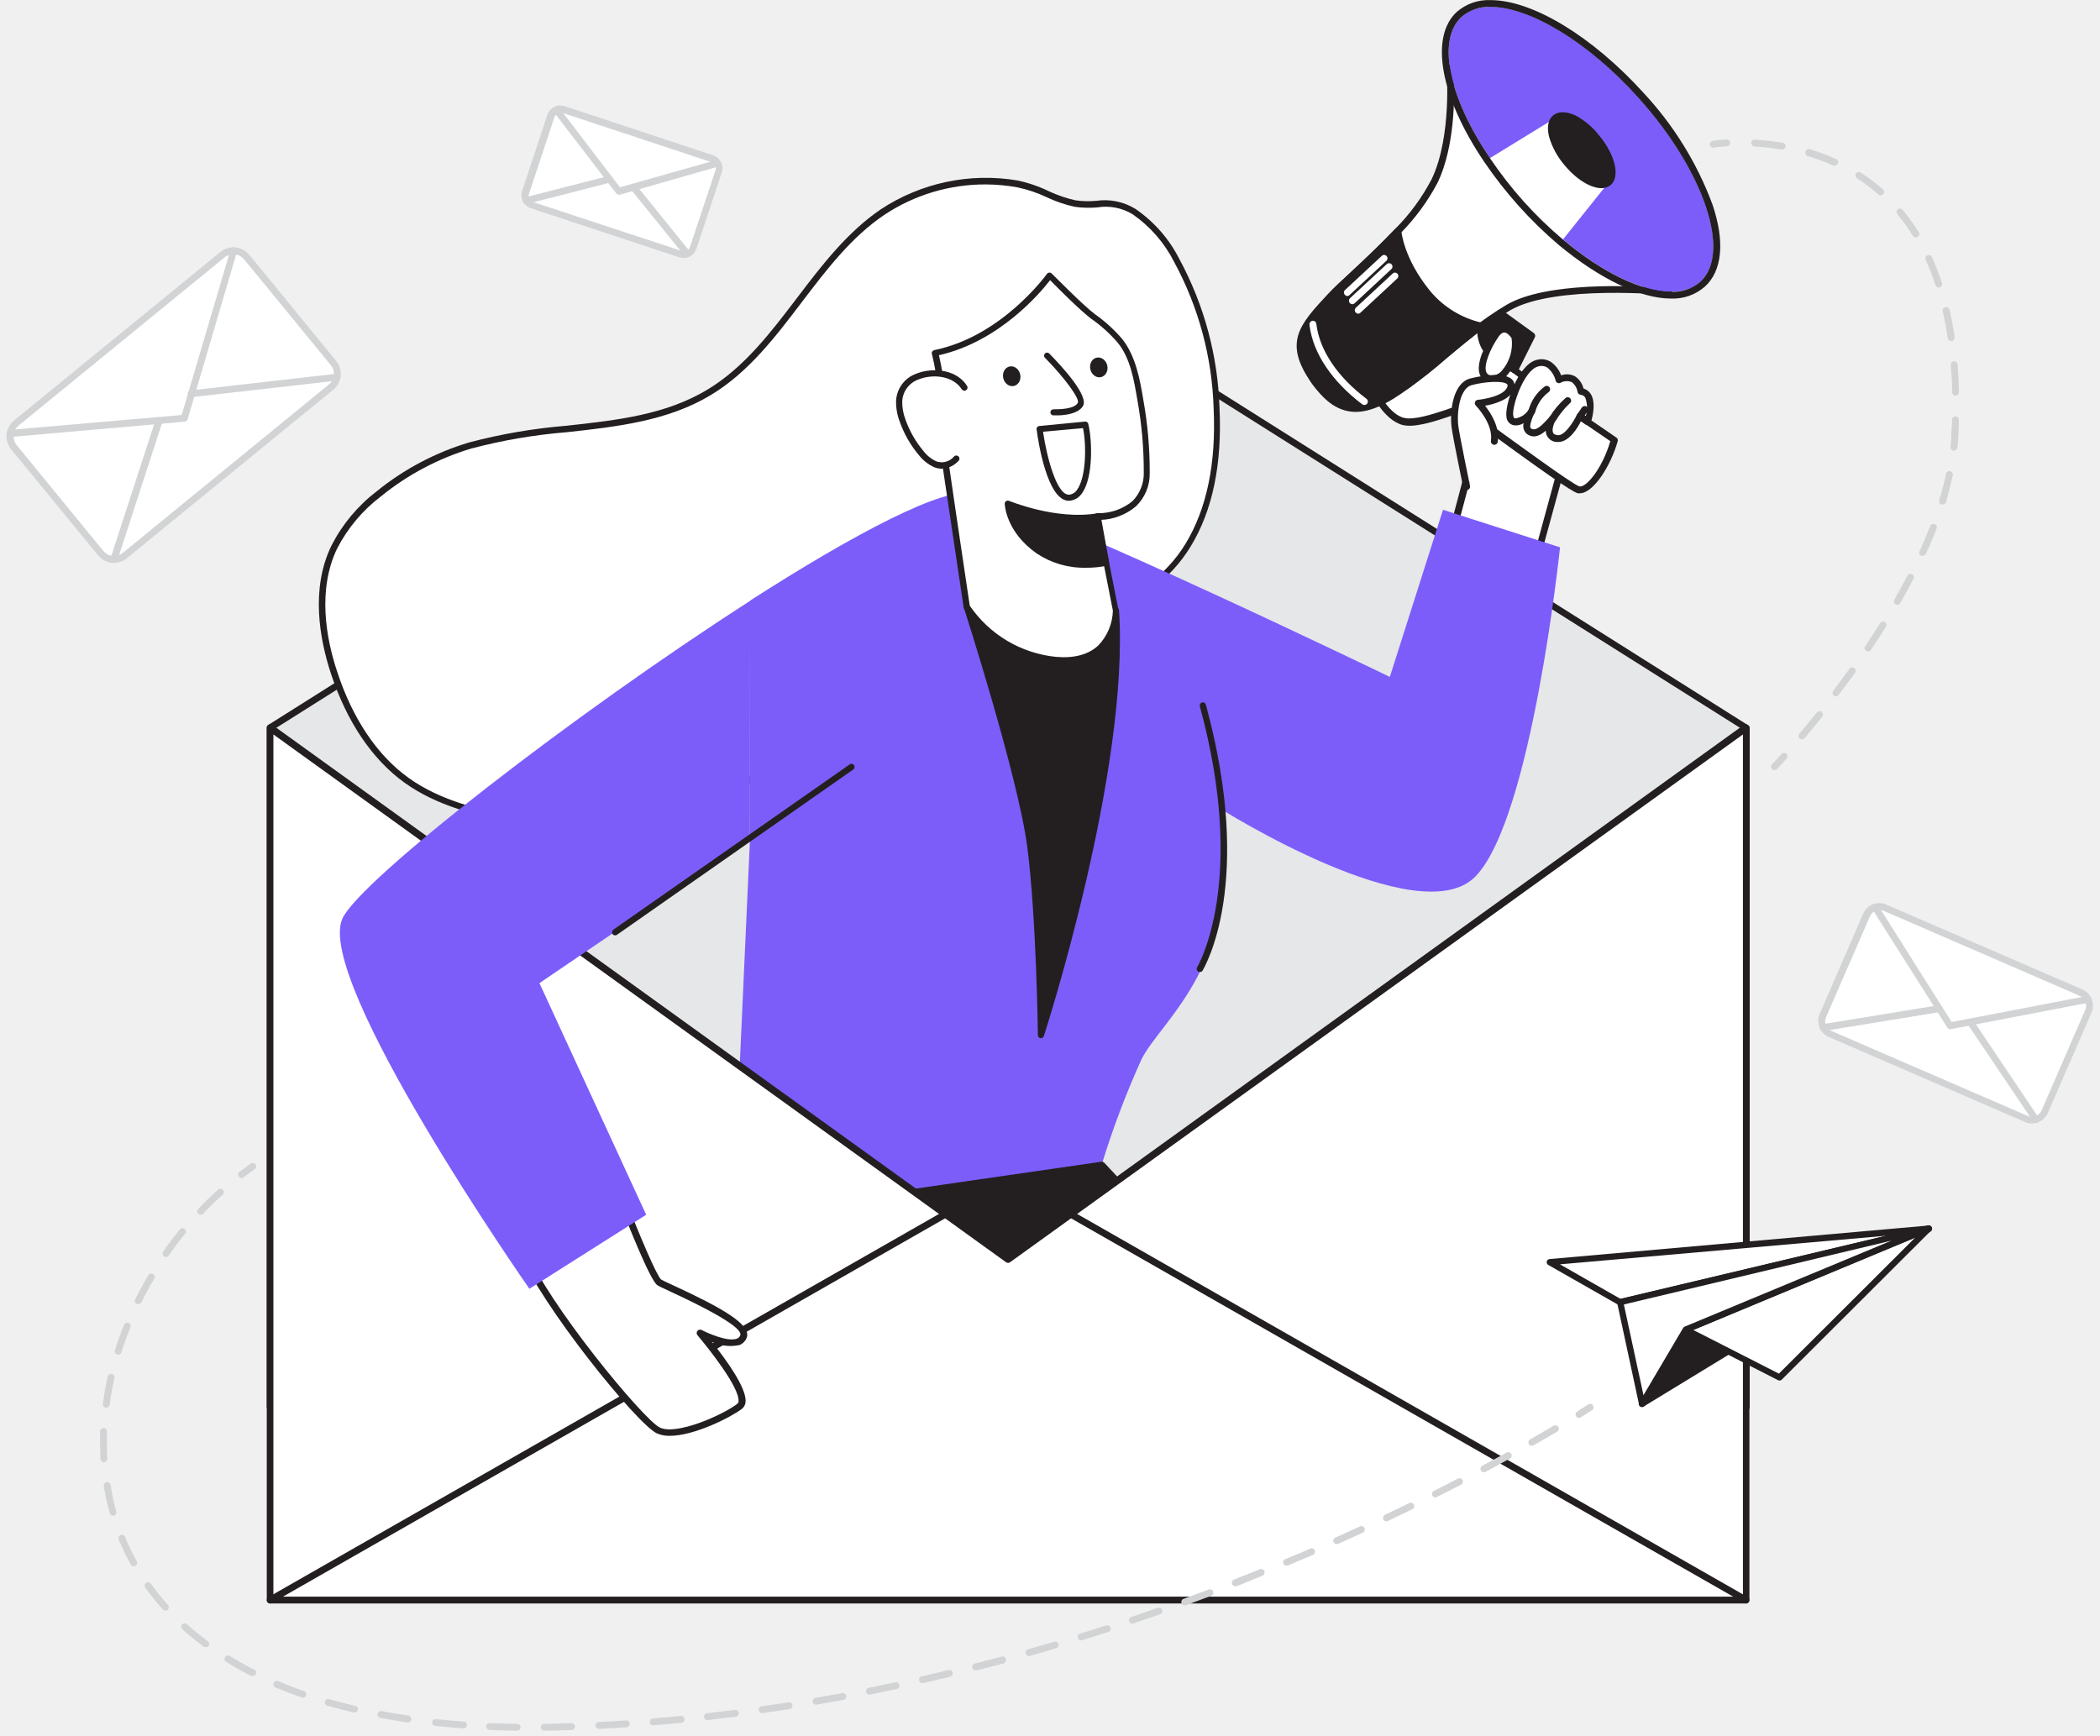
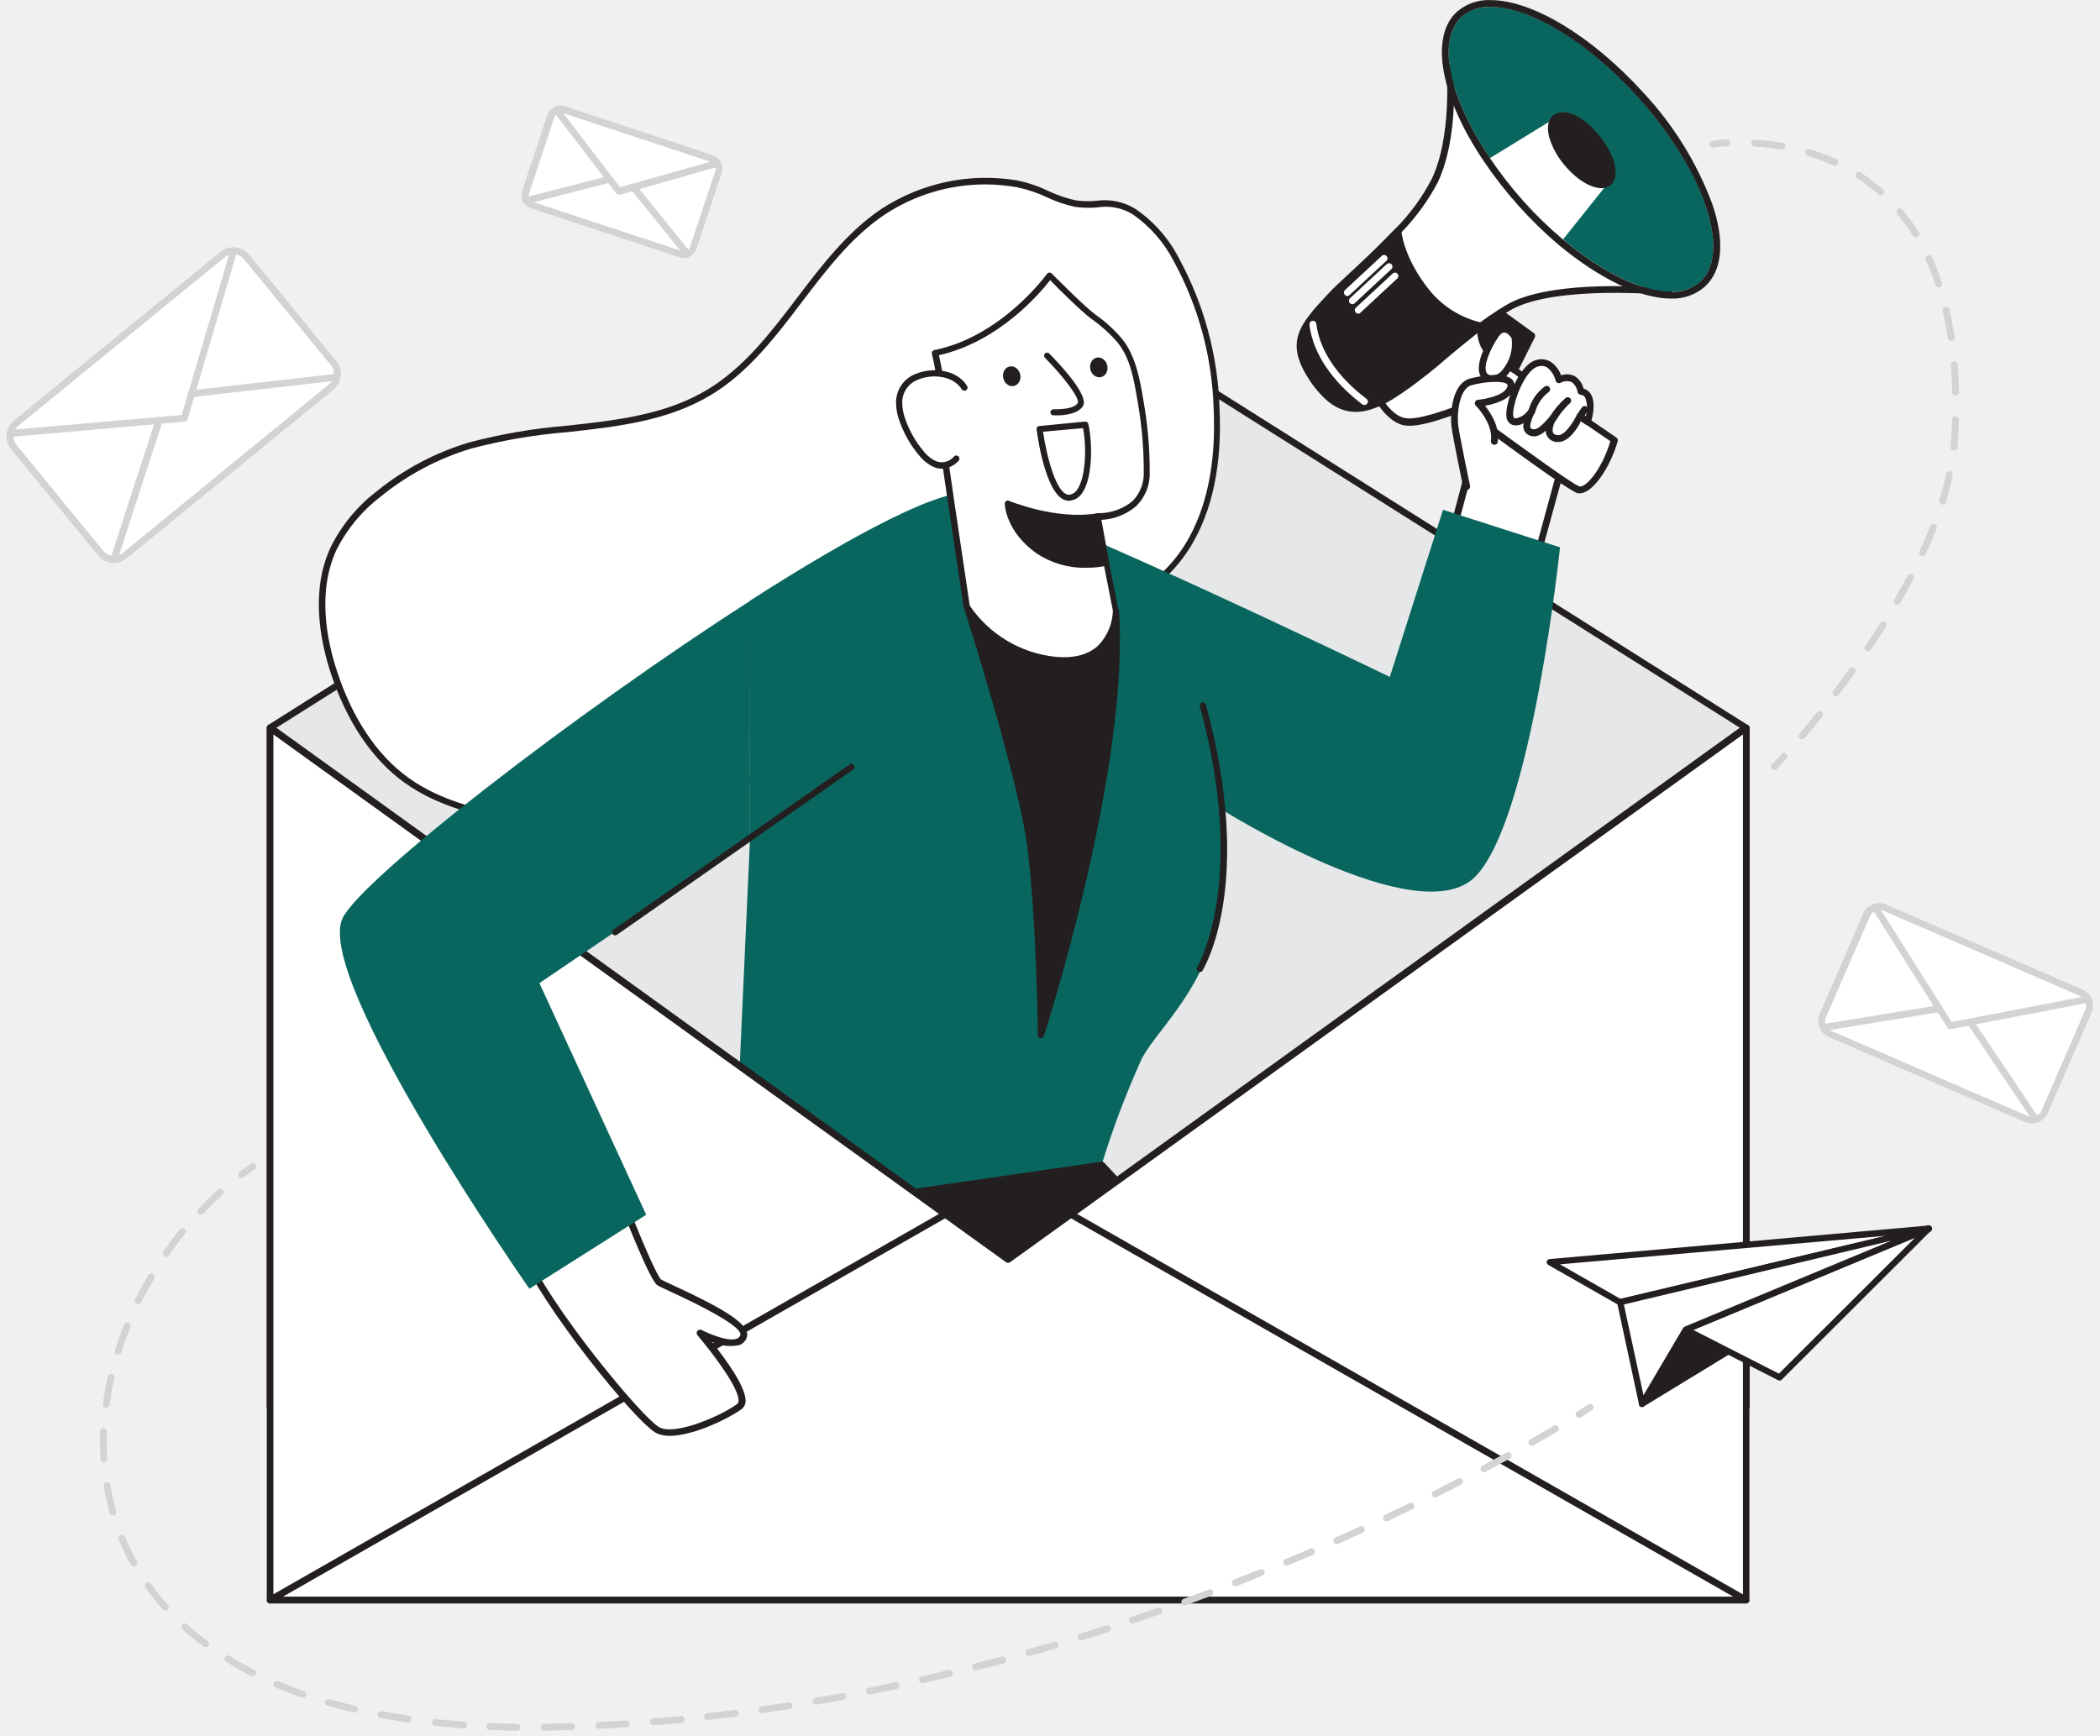
<svg xmlns="http://www.w3.org/2000/svg" width="242" height="200">
  <g fill-rule="nonzero" fill="none">
    <path fill="#E6E7E8" d="M31.136 83.879l85.035-53.67 85.036 53.67v78.304H31.136z" />
    <path d="M201.207 162.577H31.136a.394.394 0 01-.394-.394V83.88a.378.378 0 01.181-.33L115.96 29.91a.402.402 0 01.417 0l85.067 53.677c.117.07.189.195.189.33v78.305a.394.394 0 01-.425.354zm-169.7-.787h169.345V84.1l-84.68-53.402-84.666 53.401v77.691z" fill="#231F20" />
    <path d="M136.887 62.8c2.827-4.666 3.544-10.339 3.284-15.784a38.428 38.428 0 00-4.592-17.034 15.387 15.387 0 00-4.915-5.634c-2.552-1.574-4.293-.511-6.79-.936-2.11-.362-4.316-1.865-6.655-2.25a21.632 21.632 0 00-15.517 3.241C93.7 29.81 90.005 40.14 81.735 45.16c-8.105 4.894-18.478 3.423-27.568 6.13a30.73 30.73 0 00-10.523 5.555 18.346 18.346 0 00-5.151 6.145c-2.135 4.453-1.576 9.756 0 14.454 1.575 4.83 4.237 9.442 8.365 12.44 3.457 2.494 7.703 3.642 11.901 4.398 5.71 1.03 11.626 1.416 17.329.18a25.263 25.263 0 0011.397-5.539c1.402-1.25 2.174-2.958 3.481-4.201 1.804-1.708 4.616-2.754 6.727-4.06 3.3-2.054 6.608-4.241 10.373-5.217 9.562-2.486 23.055-3.163 28.82-12.644z" fill="#FFF" />
    <path d="M68.47 95.626a55.295 55.295 0 01-9.798-.96c-3.639-.653-8.294-1.754-12.05-4.453-3.758-2.699-6.68-7.082-8.492-12.59-1.291-3.933-2.363-9.732.056-14.72a18.408 18.408 0 015.245-6.295 31.037 31.037 0 0110.642-5.618 64.453 64.453 0 0111.208-1.92c5.876-.645 11.429-1.259 16.265-4.178 4.222-2.55 7.302-6.61 10.287-10.536 2.827-3.721 5.758-7.569 9.664-10.228a21.987 21.987 0 0115.753-3.329c1.254.265 2.471.683 3.624 1.244.98.458 2.008.809 3.064 1.046.798.112 1.607.13 2.41.055a6.748 6.748 0 014.505.937 15.498 15.498 0 015.041 5.751 38.523 38.523 0 014.64 17.2c.307 6.452-.788 11.802-3.34 15.98-4.726 7.727-14.398 9.702-22.952 11.449-2.159.44-4.19.85-6.089 1.345-3.395.874-6.467 2.793-9.452 4.65l-.788.512c-.787.464-1.575.897-2.402 1.322a18.647 18.647 0 00-4.261 2.698 13.442 13.442 0 00-1.575 1.944 13.175 13.175 0 01-1.907 2.266 25.476 25.476 0 01-11.61 5.68 35.702 35.702 0 01-7.687.748zm45.157-74.37c-4.17-.022-8.25 1.2-11.72 3.509-3.82 2.573-6.703 6.373-9.5 10.048-3.024 3.981-6.15 8.104-10.49 10.716-4.97 3.006-10.863 3.651-16.542 4.28-3.74.3-7.446.932-11.074 1.889a30.383 30.383 0 00-10.397 5.508 17.803 17.803 0 00-5.057 6.019c-2.284 4.768-1.268 10.347 0 14.163 1.765 5.42 4.608 9.654 8.223 12.258 3.616 2.605 8.2 3.698 11.76 4.344 6.632 1.188 12.24 1.25 17.163.18a24.743 24.743 0 0011.28-5.507 12.592 12.592 0 001.803-2.148 13.796 13.796 0 011.678-2.046 19.206 19.206 0 014.426-2.817c.843-.433 1.63-.842 2.363-1.29l.835-.52c3.017-1.88 6.136-3.831 9.641-4.72 1.922-.496 3.938-.913 6.12-1.354 8.42-1.707 17.95-3.65 22.488-11.11l.307.19-.307-.19c2.441-4.028 3.528-9.268 3.23-15.579a37.736 37.736 0 00-4.546-16.877 14.891 14.891 0 00-4.789-5.508 5.984 5.984 0 00-4.088-.787c-.858.073-1.722.05-2.575-.07a15.07 15.07 0 01-3.214-1.094 15.229 15.229 0 00-3.434-1.157 21.405 21.405 0 00-3.584-.33z" fill="#231F20" />
    <path d="M169.023 55.09l-4.143 15.578 9.98 1.778 5.686-20.811s-8.869-6.782-10.24-6.83c-1.37-.047-1.283 10.284-1.283 10.284z" fill="#FFF" />
    <path d="M174.86 72.84h-.071l-9.964-1.755a.386.386 0 01-.307-.488l4.111-15.508c0-1.668 0-9.316 1.166-10.441a.678.678 0 01.52-.212c1.41.047 8.955 5.767 10.46 6.908a.401.401 0 01.142.417l-5.695 20.811a.386.386 0 01-.362.268zm-9.452-2.463l9.184 1.62 5.513-20.213c-4.26-3.241-9.034-6.562-9.79-6.585-.56.417-.906 5.508-.875 9.914a.4.4 0 010 .102l-4.032 15.162z" fill="#231F20" />
    <path d="M158.24 44.9s1.41 3.147 3.442 3.659c2.032.511 6.451-1.669 6.963-1.385.512.283 12.17 9.001 13.303 9.26 1.135.26 3.222-2.486 4.112-5.751 0 0-11.342-7.727-12.083-8.545-.74-.818-1.622-5.712-2.725-7.506L158.24 44.9z" fill="#FFF" />
    <path d="M182.067 56.852a1.301 1.301 0 01-.245 0c-.708-.173-4.426-2.81-10.61-7.318-1.393-1.023-2.606-1.896-2.756-1.99-.15-.095-.945.283-1.575.503-1.647.543-3.9 1.29-5.27.929-2.19-.583-3.639-3.754-3.702-3.887a.377.377 0 01.11-.465l12.989-10.228a.41.41 0 01.315-.079c.11.023.206.088.268.181a21.34 21.34 0 011.575 4.383c.237 1.06.602 2.088 1.087 3.06.52.575 7.467 5.39 12.012 8.49.141.091.205.264.157.425-.811 2.864-2.82 5.996-4.355 5.996zM168.51 46.757a.654.654 0 01.323.07c.165.087.992.693 2.843 2.038 3.151 2.274 9.586 6.995 10.327 7.192.74.197 2.615-1.975 3.568-5.209-1.914-1.298-11.209-7.656-11.918-8.45-.401-.44-.74-1.574-1.268-3.368a27.7 27.7 0 00-1.284-3.8l-12.374 9.78c.386.74 1.576 2.777 3.049 3.147 1.15.3 3.363-.433 4.82-.912a7.584 7.584 0 011.914-.488z" fill="#231F20" />
    <path d="M170.638 37.567a4.221 4.221 0 00.449 2.415c.638 1.141 3.465 2.66 3.465 2.66l1.97-3.934-3.86-2.786-2.024 1.645z" fill="#231F20" />
    <path d="M174.552 43.035a.363.363 0 01-.18-.047c-.308-.158-2.955-1.613-3.624-2.817a4.614 4.614 0 01-.496-2.66.378.378 0 01.134-.243l2.024-1.668a.394.394 0 01.488 0l3.852 2.785c.154.11.207.316.126.488l-1.97 3.934a.394.394 0 01-.235.197.308.308 0 01-.119.031zm-3.536-5.256a3.805 3.805 0 00.417 2.014c.41.787 2.04 1.786 2.954 2.314l1.63-3.29-3.34-2.415-1.661 1.377z" fill="#231F20" />
    <path d="M182.988 48.598s1.032-3.25-.788-3.478a1.668 1.668 0 00-2.52-1.337s-.583-2.416-2.489-1.928-3.418 5.043-3.15 6.192c.267 1.149 1.748.449 2.496-.63 0 0-.969 1.795-.323 2.267.945.692 1.938-.535 2.741-1.432 0 0-1.189 2.1.56 2.29 1.346.149 2.599-2.566 2.599-2.566l.874.622z" fill="#FFF" />
    <path d="M179.585 50.943h-.15c-.718 0-1.302-.58-1.307-1.299-.653.575-1.41.937-2.19.362a1.21 1.21 0 01-.354-1.235c-.34.213-.744.3-1.142.244a1.04 1.04 0 01-.827-.873c-.291-1.33 1.276-6.098 3.45-6.657a2.026 2.026 0 011.623.205c.56.384.984.934 1.213 1.573a1.987 1.987 0 011.575.095 2.36 2.36 0 011.008 1.424c.343.099.637.32.827.621.701 1.094.095 3.085 0 3.313a.37.37 0 01-.244.252.402.402 0 01-.355-.048l-.535-.37c-.378.803-1.386 2.393-2.592 2.393zm-.669-3.085a.37.37 0 01.236.079c.159.12.205.337.11.511-.173.307-.472 1.063-.283 1.432 0 .055.11.229.543.276.788.086 1.828-1.574 2.198-2.36a.402.402 0 01.252-.213.378.378 0 01.33.055l.442.307a3.31 3.31 0 00-.07-2.132.717.717 0 00-.544-.315.401.401 0 01-.34-.339 1.723 1.723 0 00-.676-1.125 1.49 1.49 0 00-1.3.095.402.402 0 01-.33 0 .41.41 0 01-.214-.26 2.77 2.77 0 00-.992-1.526 1.277 1.277 0 00-1.016-.11c-1.678.424-3.088 4.72-2.875 5.72.055.244.157.267.213.275a2.166 2.166 0 001.575-1.046c.12-.17.35-.219.528-.11a.401.401 0 01.141.519c-.401.787-.622 1.636-.44 1.77.55.401 1.204-.244 2.055-1.188l.166-.189a.402.402 0 01.291-.126z" fill="#231F20" />
    <path d="M174.568 38.85s-1.079-1.873-2.213-.229c-1.134 1.644-2.497 4.72-.607 5.051 1.89.33 3.308-3.194 2.82-4.823z" fill="#FFF" />
    <path d="M171.992 44.074a2.019 2.019 0 01-.307 0 1.418 1.418 0 01-1.134-.85c-.551-1.314.67-3.651 1.48-4.815a1.63 1.63 0 011.371-.85c.867.04 1.442.999 1.505 1.101l.04.087a5.504 5.504 0 01-1.222 4.445 2.364 2.364 0 01-1.733.882zm1.355-5.752c-.26 0-.512.275-.67.504-.952 1.376-1.732 3.273-1.401 4.067.095.215.3.36.535.378a1.52 1.52 0 001.324-.622 4.765 4.765 0 001.063-3.658c-.126-.205-.48-.653-.835-.669h-.016z" fill="#231F20" />
    <path d="M169.015 56.143s-1.244-5.94-1.363-7.002c-.196-1.802.229-4.619 1.812-5.06 1.583-.44 5.207-.857 4.608.732-.544 1.448-3.718 1.723-3.718 1.723s2.19 2.203 1.859 4.399" fill="#FFF" />
    <path d="M169.015 56.537a.394.394 0 01-.386-.307c-.047-.244-1.244-5.98-1.362-7.081-.205-1.842.189-4.95 2.095-5.508.992-.275 4.025-.842 4.915.126.274.305.34.745.165 1.117-.449 1.212-2.26 1.692-3.308 1.88.662.835 1.725 2.48 1.465 4.163a.398.398 0 01-.788-.118c.3-1.975-1.725-4.044-1.74-4.06a.409.409 0 01-.095-.417.394.394 0 01.339-.252c.787-.07 3.009-.472 3.379-1.471.086-.213 0-.276 0-.307-.418-.464-2.6-.323-4.128.094-1.283.354-1.709 2.92-1.52 4.635.118 1.03 1.347 6.916 1.355 6.97a.385.385 0 01-.307.465l-.079.07z" fill="#231F20" />
    <path d="M192.275 33.617s-13.123-1.298-18.479 1.802a34.39 34.39 0 00-3.86 2.675c-2.906 2.274-5.639 4.854-7.766 6.294-4.221 2.833-8.301 3.407-11.082-1.101-2.363-3.848-.984-5.673 2.213-9.096 1.576-1.692 4.915-4.485 7.79-7.577a24.322 24.322 0 004.254-5.822c2.426-5.099 1.74-12.912 1.74-12.912l25.19 25.737z" fill="#FFF" />
    <path d="M156.27 46.977a5.533 5.533 0 01-1.26-.134 6.725 6.725 0 01-4.253-3.336c-2.544-4.123-.976-6.113 2.253-9.575.677-.724 1.654-1.637 2.788-2.684 1.576-1.463 3.348-3.147 5.01-4.894a23.692 23.692 0 004.182-5.72c2.363-4.957 1.71-12.668 1.702-12.746a.401.401 0 01.228-.394.386.386 0 01.449.087l25.205 25.76a.393.393 0 01.07.441.402.402 0 01-.393.228c-.134 0-13.06-1.25-18.242 1.763a33.76 33.76 0 00-3.812 2.643c-1.19.937-2.363 1.912-3.458 2.849a53.354 53.354 0 01-4.332 3.446c-2.284 1.51-4.332 2.266-6.136 2.266zM167.543 8.88c.095 2.36.087 8.01-1.835 12.094a24.739 24.739 0 01-4.324 5.916c-1.678 1.802-3.466 3.462-5.05 4.934-1.118 1.038-2.094 1.943-2.748 2.644-3.15 3.344-4.41 4.98-2.158 8.655a6.017 6.017 0 003.749 2.99c1.875.409 4.151-.276 6.774-2.03a50.708 50.708 0 004.261-3.384c1.126-.944 2.284-1.928 3.482-2.864a34.847 34.847 0 013.938-2.714c4.56-2.652 14.39-2.196 17.651-1.952L167.542 8.88z" fill="#231F20" />
    <path d="M170.638 37.567c-2.907 2.274-6.42 5.287-8.468 6.814-4.678 3.493-7.64 3.863-10.696-.457-3.15-4.438-1.37-6.294 1.827-9.725 1.576-1.692 4.915-4.485 7.79-7.577 0 0 .181 3.218 3.387 7.144a11.17 11.17 0 006.16 3.8z" fill="#231F20" />
    <path d="M156.24 47.473a4.374 4.374 0 01-.725-.055c-1.576-.244-2.962-1.283-4.364-3.266-3.316-4.681-1.378-6.75 1.82-10.181.716-.787 1.693-1.676 2.827-2.723 1.576-1.463 3.348-3.147 5.01-4.894a.378.378 0 01.417-.102c.148.053.25.19.26.346 0 0 .229 3.148 3.3 6.916a10.871 10.871 0 005.924 3.667.41.41 0 01.315.291.425.425 0 01-.142.41c-1.34 1.046-2.796 2.242-4.214 3.398-1.623 1.33-3.15 2.59-4.261 3.415-2.513 1.896-4.482 2.778-6.168 2.778zm4.584-19.993c-1.505 1.573-3.08 3.037-4.49 4.343-1.119 1.038-2.095 1.943-2.749 2.644-3.15 3.39-4.726 5.067-1.788 9.229 1.268 1.794 2.489 2.73 3.836 2.943 1.63.251 3.568-.535 6.301-2.573 1.095-.787 2.623-2.07 4.238-3.391 1.197-.984 2.426-1.991 3.591-2.92a11.705 11.705 0 01-5.592-3.745 15.73 15.73 0 01-3.347-6.53z" fill="#231F20" />
-     <path d="M195.914 32.507c-2.938 2.636-9.452.441-15.793-4.917a45.642 45.642 0 01-8.412-9.371c-4.726-6.94-6.199-13.66-3.237-16.311 3.654-3.281 12.775.905 20.36 9.355 7.586 8.45 10.752 17.955 7.082 21.244z" fill="#7C5DFA" />
+     <path d="M195.914 32.507c-2.938 2.636-9.452.441-15.793-4.917a45.642 45.642 0 01-8.412-9.371c-4.726-6.94-6.199-13.66-3.237-16.311 3.654-3.281 12.775.905 20.36 9.355 7.586 8.45 10.752 17.955 7.082 21.244z" fill="#09665e" />
    <path d="M171.772.798c4.466 0 11.208 3.982 17.037 10.473 7.593 8.45 10.775 17.955 7.089 21.244a4.832 4.832 0 01-3.324 1.118c-3.332 0-7.924-2.211-12.469-6.035a45.418 45.418 0 01-4.568-4.438 45.642 45.642 0 01-3.828-4.941c-4.726-6.94-6.199-13.66-3.237-16.311a4.84 4.84 0 013.3-1.11m0-.786a5.58 5.58 0 00-3.852 1.321c-3.205 2.872-1.953 9.836 3.112 17.31a47.8 47.8 0 008.553 9.553c4.726 3.934 9.452 6.215 12.973 6.215a5.58 5.58 0 003.883-1.353c2.025-1.81 2.363-5.193.89-9.52a38.548 38.548 0 00-7.931-12.833C183.524 4.22 176.624.012 171.772.012z" fill="#231F20" />
    <path d="M185.359 21.043l-5.238 6.547a45.642 45.642 0 01-8.412-9.371l7.577-4.65 6.073 7.474z" fill="#FFF" />
    <ellipse fill="#231F20" transform="rotate(-39.4 182.308 17.334)" cx="182.308" cy="17.334" rx="2.244" ry="4.817" />
    <path d="M184.556 21.689c-1.237 0-2.907-1-4.301-2.7a8.786 8.786 0 01-1.733-3.194c-.291-1.133-.126-2.022.465-2.502.59-.48 1.489-.472 2.544 0a8.662 8.662 0 012.78 2.353c1.86 2.258 2.419 4.76 1.276 5.704-.296.225-.66.344-1.031.339zm-4.498-7.963a.883.883 0 00-.575.173c-.33.275-.402.897-.197 1.7a7.866 7.866 0 001.575 2.895c1.655 2.014 3.56 2.801 4.238 2.243.677-.56.276-2.581-1.378-4.596a7.993 7.993 0 00-2.56-2.108 2.759 2.759 0 00-1.103-.307zM178.916 48.645a.37.37 0 01-.197-.055.386.386 0 01-.142-.535 9.515 9.515 0 011.796-2.148.394.394 0 11.504.598 9.184 9.184 0 00-1.575 1.951.402.402 0 01-.386.19zM176.498 47.811h-.063a.394.394 0 01-.307-.464 5.012 5.012 0 011.882-2.801.394.394 0 01.473.63 4.272 4.272 0 00-1.576 2.32.402.402 0 01-.41.315zM182.074 48.37a.393.393 0 01-.315-.622l.536-.787a.41.41 0 01.551-.094.401.401 0 01.095.55l-.544.787a.378.378 0 01-.323.166z" fill="#231F20" />
    <path d="M157.216 46.678a.387.387 0 01-.236-.079c-3.482-2.643-5.64-5.854-6.065-9.032v-.087a.393.393 0 01.173-.448.386.386 0 01.544.125c.046.096.073.2.078.307.402 2.975 2.442 5.996 5.766 8.506a.393.393 0 01-.244.708h-.016zM155.27 34.12a.378.378 0 01-.283-.133.385.385 0 010-.551l4.238-3.934a.378.378 0 01.55 0 .385.385 0 010 .55l-4.237 3.935a.378.378 0 01-.267.133zM155.853 35.065a.426.426 0 01-.291-.126.401.401 0 010-.559l4.238-3.934a.394.394 0 01.667.28.393.393 0 01-.116.279l-4.23 3.934a.418.418 0 01-.268.126zM156.523 36.15a.362.362 0 01-.284-.126.385.385 0 010-.55l4.238-3.934a.378.378 0 01.551 0 .385.385 0 010 .55l-4.237 3.934a.37.37 0 01-.268.126z" fill="#FFF" />
-     <path d="M86.422 96.838l-1.977 43.606s26.977.322 42.494-6.153a101.881 101.881 0 014.6-12.188c2.276-4.595 12.05-11.37 8.979-28.963 0 0 23.03 14.556 29.521 7.868 6.49-6.688 9.736-37.925 9.736-37.925l-13.485-4.327-6.128 19.261S121.299 59.236 112.24 56.86c-3.363-.88-13.816 4.674-25.796 12.361" fill="#7C5DFA" />
+     <path d="M86.422 96.838l-1.977 43.606s26.977.322 42.494-6.153a101.881 101.881 0 014.6-12.188c2.276-4.595 12.05-11.37 8.979-28.963 0 0 23.03 14.556 29.521 7.868 6.49-6.688 9.736-37.925 9.736-37.925l-13.485-4.327-6.128 19.261S121.299 59.236 112.24 56.86c-3.363-.88-13.816 4.674-25.796 12.361" fill="#09665e" />
    <path d="M111.406 69.936s6.246 19.388 7.317 27.594c1.072 8.207 1.23 21.772 1.23 21.772s9.884-30.246 8.663-48.925l-17.21-.44z" fill="#231F20" />
    <path d="M119.952 119.656h-.047a.346.346 0 01-.3-.339c0-.133-.173-13.643-1.228-21.732-1.056-8.088-7.239-27.342-7.302-27.538a.354.354 0 01.339-.457l17.202.44c.181 0 .33.143.339.323 1.22 18.53-8.57 48.783-8.664 49.059a.347.347 0 01-.339.244zm-8.066-49.358c.954 3.006 6.215 19.75 7.184 27.185.788 6.185 1.095 15.508 1.19 19.67 2.15-7.08 8.94-30.82 8.025-46.422l-16.399-.433zM79.94 163.592h74.44l-27.418-29.301-42.494 6.153s-5.088 11.503-4.608 19.576c.032.952.056 2.171.08 3.572z" fill="#231F20" />
    <path d="M154.38 163.985H79.94a.387.387 0 01-.395-.385c0-1.322-.047-2.589-.102-3.557-.48-8.08 4.427-19.285 4.64-19.765a.41.41 0 01.299-.228l42.533-6.153a.41.41 0 01.347.126l27.418 29.301a.393.393 0 01-.292.661h-.008zm-74.04-.787h73.127l-26.654-28.49-42.077 6.09c-.67 1.573-4.93 11.889-4.49 19.198.04.89.095 2.014.095 3.202z" fill="#231F20" />
    <path d="M126.474 59.511l2.134 10.866s.056 6.295-6.923 5.689a13.92 13.92 0 01-10.279-6.13l-2.828-18.978a34.302 34.302 0 00-.835-10.3c8.027-1.66 13.21-8.922 13.21-8.922s3.552 3.62 5.001 4.721a16.535 16.535 0 013.15 2.81c1.52 1.88 1.97 4.508 2.364 6.829.495 2.755.74 5.549.732 8.348-.126 5.311-5.726 5.067-5.726 5.067z" fill="#FFF" />
    <path d="M122.59 76.467h-.937a14.18 14.18 0 01-10.554-6.294.456.456 0 01-.047-.134s-2.82-18.884-2.828-18.978a4.802 4.802 0 010-.952 31.897 31.897 0 00-.835-9.332.322.322 0 01.047-.268.362.362 0 01.229-.157c7.79-1.574 12.933-8.71 12.98-8.781a.37.37 0 01.268-.15c.107-.01.212.031.284.11.039 0 3.552 3.612 4.97 4.674a16.92 16.92 0 013.15 2.864c1.576 1.983 2.056 4.721 2.434 6.995.501 2.776.75 5.591.74 8.411a5.182 5.182 0 01-1.575 3.872 6.62 6.62 0 01-4.072 1.573l2.056 10.441a6.621 6.621 0 01-1.922 4.627 6.306 6.306 0 01-4.387 1.48zm-10.837-6.656a13.692 13.692 0 009.963 5.9c2.08.174 3.702-.259 4.829-1.298a5.992 5.992 0 001.701-4.036l-2.127-10.795a.393.393 0 01.08-.307.339.339 0 01.29-.126 6.156 6.156 0 004.002-1.377 4.537 4.537 0 001.315-3.352 45.872 45.872 0 00-.732-8.285c-.386-2.258-.788-4.831-2.284-6.656a16.432 16.432 0 00-3.049-2.746c-1.228-.921-3.867-3.549-4.726-4.446-1.126 1.456-5.844 7.081-12.815 8.655.704 3.002.97 6.09.788 9.167a4.889 4.889 0 000 .786s-.032.197 2.765 18.916z" fill="#231F20" />
    <path d="M127.427 64.861s-4.38 1.031-7.782-1.369c-3.403-2.4-3.545-5.444-3.545-5.444s5.388 2.29 10.374 1.463l.953 5.35z" fill="#231F20" />
    <path d="M125.135 65.436a9.845 9.845 0 01-5.687-1.66c-3.505-2.471-3.663-5.54-3.663-5.713a.322.322 0 01.15-.299.331.331 0 01.33-.039c.056 0 5.365 2.242 10.185 1.44a.347.347 0 01.394.283l.961 5.35a.346.346 0 01-.268.402 10.81 10.81 0 01-2.402.236zm-8.562-6.845a7.916 7.916 0 003.3 4.618c2.718 1.92 6.136 1.574 7.184 1.377l-.835-4.682c-4.057.56-8.184-.763-9.649-1.313z" fill="#231F20" />
    <path d="M120.661 40.981s4.497 4.564 3.836 5.626c-.662 1.062-3.104.913-3.104.913" fill="#FFF" />
    <path d="M121.772 47.874h-.402a.347.347 0 01-.323-.37.354.354 0 01.37-.33c.622 0 2.363 0 2.788-.74.268-.44-1.496-2.872-3.788-5.2a.347.347 0 11.496-.489c1.41 1.432 4.608 4.887 3.883 6.059-.598.952-2.245 1.07-3.024 1.07z" fill="#231F20" />
    <ellipse fill="#231F20" transform="rotate(-13.01 126.624 42.344)" cx="126.624" cy="42.344" rx="1" ry="1.149" />
    <ellipse fill="#231F20" transform="rotate(-13.01 116.589 43.363)" cx="116.589" cy="43.363" rx="1" ry="1.149" />
    <path d="M111.154 44.695c-1.095-1.77-3.655-2.014-5.443-1.298a3.148 3.148 0 00-2.087 2.848c-.014.773.125 1.54.41 2.258a11.87 11.87 0 002.11 3.69 4.253 4.253 0 001.647 1.323c.839.296 1.774.053 2.363-.614" fill="#FFF" />
    <path d="M108.531 54.02c-.297-.001-.59-.057-.866-.166a4.725 4.725 0 01-1.796-1.424 12.35 12.35 0 01-2.174-3.8 6.289 6.289 0 01-.433-2.408 3.51 3.51 0 012.315-3.148c1.97-.786 4.726-.472 5.884 1.44a.362.362 0 01-.614.378c-.985-1.574-3.308-1.833-5.002-1.157a2.817 2.817 0 00-1.874 2.526 5.59 5.59 0 00.385 2.124 11.563 11.563 0 002.048 3.58c.393.523.91.94 1.505 1.212.712.25 1.505.041 2-.527a.363.363 0 11.512.504c-.489.528-1.17.84-1.89.865z" fill="#231F20" />
    <path d="M125.072 48.936l-5.27.512s1.095 8.135 3.466 7.915c2.37-.22 2.379-6.098 1.804-8.427z" fill="#FFF" />
    <path d="M123.166 57.717c-2.481 0-3.529-6.83-3.71-8.222a.307.307 0 01.07-.26.315.315 0 01.237-.134l5.277-.511a.347.347 0 01.37.26c.45 1.81.6 6.145-.708 7.978-.31.49-.826.814-1.402.881l-.134.008zm-2.97-7.955c.441 2.975 1.576 7.255 2.97 7.255h.07a1.26 1.26 0 00.899-.59c1.031-1.456 1.079-5.099.669-7.082l-4.608.417zM138.257 112.024a.355.355 0 01-.3-.543c.056-.103 5.845-9.828.308-30.08a.37.37 0 01.252-.441.355.355 0 01.441.252c5.632 20.583-.142 30.245-.394 30.686a.347.347 0 01-.307.126z" fill="#231F20" />
    <path fill="#FFF" d="M31.136 83.879l85.035 61.285 85.036-61.285v100.54H31.136z" />
    <path d="M201.207 184.812H31.136a.394.394 0 01-.394-.393V83.879a.378.378 0 01.213-.346.386.386 0 01.41 0l84.806 61.112 84.8-61.112a.386.386 0 01.409 0c.134.063.22.198.22.346v100.54a.401.401 0 01-.393.393zm-169.7-.786h169.345V84.65L116.4 145.48a.394.394 0 01-.465 0L31.506 84.65v99.376z" fill="#231F20" />
    <path d="M31.136 184.812a.395.395 0 01-.347-.204.401.401 0 01.15-.535l77.805-44.463a.394.394 0 01.535.149.385.385 0 01-.141.535l-77.813 44.463a.402.402 0 01-.189.055zM201.207 184.812a.434.434 0 01-.197-.055l-77.805-44.463a.393.393 0 01-.15-.535.402.402 0 01.536-.15l77.805 44.464a.393.393 0 01.15.535.386.386 0 01-.34.204z" fill="#231F20" />
    <path d="M71.677 138.303s3.442 8.954 4.253 9.442c.811.488 10.397 4.406 9.712 6.24-.685 1.833-5.002-.402-5.002-.402s6.215 7.184 4.576 8.451c-1.638 1.267-7.151 3.84-9.365 2.793-2.213-1.046-13.248-14.706-15.587-20.638" fill="#FFF" />
    <path d="M77.19 165.488a3.532 3.532 0 01-1.496-.283c-2.363-1.125-13.47-14.95-15.793-20.85a.396.396 0 11.74-.284c2.364 6.05 13.47 19.513 15.384 20.457 1.914.944 7.293-1.448 8.963-2.746a.37.37 0 00.118-.26c.15-1.573-3.387-6.034-4.726-7.624a.393.393 0 01.48-.606c.788.41 3.041 1.385 4.05 1a.646.646 0 00.401-.394c.189-.511-1.055-1.794-8.073-5.043-.851-.394-1.3-.606-1.481-.724-.851-.543-3.592-7.53-4.411-9.654a.393.393 0 11.732-.284c1.639 4.257 3.624 8.891 4.112 9.285.134.086.709.354 1.378.66 5.656 2.613 9.043 4.54 8.483 6.036-.146.397-.46.71-.858.857a5.109 5.109 0 01-3.15-.362c1.52 1.897 4.032 5.303 3.874 6.924a1.133 1.133 0 01-.417.787c-1.3.984-5.49 3.108-8.31 3.108z" fill="#231F20" />
-     <path d="M86.445 69.252C66.187 82.25 41.55 101.378 39.47 105.847c-3.323 7.081 21.535 42.693 21.535 42.693l13.461-8.53-12.303-26.696 24.26-16.484" fill="#7C5DFA" />
+     <path d="M86.445 69.252C66.187 82.25 41.55 101.378 39.47 105.847c-3.323 7.081 21.535 42.693 21.535 42.693l13.461-8.53-12.303-26.696 24.26-16.484" fill="#09665e" />
    <path d="M70.889 107.806a.355.355 0 01-.3-.15.37.37 0 01.087-.503l27.237-19.049a.355.355 0 01.505.087.362.362 0 01-.095.503l-27.23 19.05a.332.332 0 01-.204.062zM189.234 161.79l33.01-20.182-27.969 11.637z" fill="#231F20" />
    <path d="M189.234 162.183a.386.386 0 01-.275-.118.393.393 0 01-.063-.48l5.04-8.537a.37.37 0 01.182-.165l28-11.637a.394.394 0 01.355.7l-33.034 20.15a.465.465 0 01-.205.087zm5.31-8.655l-4.168 7.082 27.324-16.704-23.157 9.622z" fill="#231F20" />
    <path fill="#FFF" d="M194.275 153.245l10.791 5.516 17.179-17.153z" />
    <path d="M205.066 159.115a.323.323 0 01-.165-.04l-10.791-5.507a.346.346 0 01-.197-.33.378.378 0 01.22-.323l27.986-11.637a.363.363 0 01.433.133.346.346 0 01-.047.449l-17.179 17.153a.331.331 0 01-.26.102zm-9.94-5.83l9.87 5.035L220.7 142.64l-25.575 10.645z" fill="#231F20" />
    <path fill="#FFF" d="M222.245 141.608l-35.54 8.482-8.08-4.619z" />
    <path d="M186.674 150.444a.339.339 0 01-.173-.047l-8.09-4.61a.362.362 0 01.15-.67l43.62-3.863a.362.362 0 01.387.299.362.362 0 01-.268.41l-35.539 8.473-.087.008zm-6.907-4.72l6.963 3.973 30.663-7.27-37.626 3.296z" fill="#231F20" />
    <path fill="#FFF" d="M186.706 150.09l2.528 11.7 5.041-8.545 27.97-11.637z" />
    <path d="M189.234 162.152h-.055a.362.362 0 01-.3-.275l-2.52-11.708a.354.354 0 01.268-.425l35.54-8.474a.356.356 0 01.22.676l-27.836 11.59-4.978 8.435a.355.355 0 01-.339.181zm-2.103-11.802l2.26 10.457 4.57-7.75a.402.402 0 01.172-.15l23.835-9.914-30.837 7.357z" fill="#231F20" />
    <path d="M181.948 163.419a.394.394 0 01-.204-.724l1.315-.842a.396.396 0 01.433.66l-1.33.85a.426.426 0 01-.214.056zM62.713 199.47a.401.401 0 01-.394-.392c0-.215.172-.39.386-.394l1.875-.04 1.268-.039a.41.41 0 01.41.378.393.393 0 01-.386.41l-1.268.039-1.883.039h-.008zm-3.15 0c-1.072 0-2.127-.046-3.151-.086a.401.401 0 01-.378-.409.393.393 0 01.41-.377c1.023.039 2.07.07 3.15.086a.394.394 0 01.394.394.401.401 0 01-.418.393h-.007zm9.451-.212a.386.386 0 01-.386-.37.393.393 0 01.37-.416 143.63 143.63 0 003.151-.181.386.386 0 01.418.37.385.385 0 01-.363.417c-1.047.07-2.095.133-3.15.18h-.04zm-15.713-.055a95.648 95.648 0 01-3.151-.283.394.394 0 01-.347-.433.378.378 0 01.434-.346c1.016.102 2.055.197 3.15.276a.394.394 0 110 .786h-.086zm21.999-.354a.394.394 0 110-.786c1.047-.087 2.087-.181 3.15-.284a.41.41 0 01.434.354.393.393 0 01-.355.433c-1.05.1-2.1.194-3.15.283h-.08zm-28.261-.322h-.055c-1.056-.158-2.103-.33-3.151-.52a.4.4 0 11.15-.786c1 .188 2.04.362 3.087.511a.394.394 0 01.331.449.402.402 0 01-.378.346h.016zm34.53-.284a.395.395 0 11-.047-.786c1.05-.116 2.1-.242 3.151-.378a.397.397 0 11.102.787l-3.15.37-.055.007zm6.247-.786a.402.402 0 01-.394-.339.393.393 0 01.339-.448l3.103-.464a.386.386 0 01.449.322.393.393 0 01-.323.457l-3.15.464-.024.008zm-46.952-.079h-.095a72.266 72.266 0 01-3.064-.787.401.401 0 01-.268-.488.394.394 0 01.489-.267c.976.275 1.992.543 3.024.787a.386.386 0 01.292.472.394.394 0 01-.394.275l.016.008zm53.166-.905a.386.386 0 01-.386-.322.401.401 0 01.323-.457l3.096-.55a.386.386 0 01.457.314.393.393 0 01-.315.456l-3.104.56h-.07zm-59.223-.857a.355.355 0 01-.127 0 52.574 52.574 0 01-2.961-1.141.394.394 0 01.307-.724c.937.393 1.922.787 2.914 1.125a.4.4 0 11-.133.787v-.047zm65.375-.3a.402.402 0 01-.386-.314.393.393 0 01.307-.464l3.08-.646a.394.394 0 01.465.307.385.385 0 01-.3.464l-3.087.646-.08.008zm6.16-1.321a.396.396 0 01-.087-.787c1.024-.236 2.04-.472 3.056-.724.21-.05.422.08.472.291a.393.393 0 01-.291.48c-1.016.244-2.032.488-3.064.716l-.087.024zm-77.34-.842a.418.418 0 01-.182-.047 34.933 34.933 0 01-2.764-1.574.393.393 0 01-.126-.543.386.386 0 01.543-.126 40.365 40.365 0 002.71 1.519.404.404 0 11-.182.786v-.015zm83.491-.645a.397.397 0 11-.095-.787l3.04-.787a.407.407 0 01.206.787c-1.009.273-2.025.535-3.049.787a.213.213 0 01-.118 0h.016zm6.08-1.645a.386.386 0 01-.377-.283.401.401 0 01.275-.488l3.017-.873a.394.394 0 01.488.26.385.385 0 01-.267.487c-1 .3-2.009.598-3.025.881a.268.268 0 01-.126.016h.016zm-94.888-1.015a.386.386 0 01-.236-.079 32.502 32.502 0 01-2.458-2.014.393.393 0 01.551-.558c.768.695 1.57 1.351 2.403 1.967.174.13.209.377.078.55a.402.402 0 01-.338.134zm100.906-.787a.378.378 0 01-.37-.275.393.393 0 01.26-.496c1.008-.307 2-.63 2.993-.944a.386.386 0 01.496.252.393.393 0 01-.252.495c-.992.323-1.992.638-3.008.953a.307.307 0 01-.119.023v-.008zm5.994-1.943a.399.399 0 11-.126-.787c1-.338 1.993-.677 2.97-1.023.206-.068.43.04.504.244a.385.385 0 01-.236.496c-.985.346-1.977.692-2.986 1.03l-.126.04zm-111.54-1.495a.41.41 0 01-.299-.134 28.33 28.33 0 01-1.985-2.486.393.393 0 11.638-.457 26.828 26.828 0 001.938 2.416.401.401 0 010 .559.394.394 0 01-.291.11v-.008zm117.48-.582a.41.41 0 01-.37-.26.393.393 0 01.235-.504c1-.362 1.977-.731 2.954-1.093a.394.394 0 01.276.731c-.977.37-1.961.732-2.962 1.094a.26.26 0 01-.134.04v-.008zm5.891-2.227a.4.4 0 01-.142-.787l2.922-1.157c.2-.081.429.014.512.213a.401.401 0 01-.212.52l-2.93 1.195a.497.497 0 01-.15.024v-.008zm-127.01-2.298a.386.386 0 01-.346-.204 27.471 27.471 0 01-1.378-2.872.395.395 0 11.732-.3c.387.96.834 1.892 1.34 2.794.1.192.03.428-.158.535a.418.418 0 01-.19.047zm132.854-.055a.378.378 0 01-.362-.244.393.393 0 01.205-.511c.984-.41 1.953-.787 2.898-1.227a.395.395 0 01.316.723l-2.907 1.228a.339.339 0 01-.15.031zm5.782-2.494a.41.41 0 01-.363-.228.385.385 0 01.205-.52c.977-.44 1.93-.865 2.86-1.298a.395.395 0 01.33.716c-.937.433-1.89.866-2.875 1.299a.355.355 0 01-.157.031zm5.726-2.628a.378.378 0 01-.354-.22.393.393 0 01.18-.527c.977-.457 1.923-.913 2.836-1.362a.395.395 0 01.347.709l-2.844 1.369a.41.41 0 01-.165.031zm-146.74-.653a.394.394 0 01-.378-.291 28.685 28.685 0 01-.693-3.108.398.398 0 01.787-.126c.158 1.03.373 2.048.646 3.053a.393.393 0 01-.268.488l-.094-.016zm152.38-2.1a.386.386 0 01-.355-.221.393.393 0 01.174-.527c.968-.488 1.906-.96 2.804-1.432a.395.395 0 01.362.7c-.898.464-1.835.944-2.812 1.432a.363.363 0 01-.173.047zm5.592-2.904a.386.386 0 01-.347-.205.401.401 0 01.158-.535c.977-.52 1.898-1.023 2.765-1.495a.394.394 0 11.378.685c-.867.48-1.788.983-2.773 1.51a.363.363 0 01-.157.04H171zm-159.028-1.157a.394.394 0 01-.393-.37c0-.613-.048-1.243-.048-1.864v-1.314a.385.385 0 01.41-.378.394.394 0 01.378.41v1.282c0 .606 0 1.22.047 1.817a.393.393 0 01-.37.417h-.024zm164.542-1.888a.394.394 0 01-.197-.732c1.016-.582 1.93-1.11 2.717-1.574a.394.394 0 01.544.134c.11.188.05.428-.134.543a91.573 91.573 0 01-2.733 1.574.426.426 0 01-.174.055h-.023zm-164.266-4.383h-.055a.401.401 0 01-.339-.448c.142-1.031.323-2.085.56-3.148.05-.21.26-.343.472-.299a.394.394 0 01.3.473 34.676 34.676 0 00-.552 3.06.394.394 0 01-.386.362zm1.37-6.13a.307.307 0 01-.118 0 .394.394 0 01-.26-.495c.308-.991.67-1.998 1.072-2.99a.394.394 0 01.724.3c-.386.967-.74 1.95-1.047 2.926a.378.378 0 01-.37.26zm2.364-5.822a.363.363 0 01-.229-.007.394.394 0 01-.181-.528c.465-.936.977-1.872 1.52-2.785a.386.386 0 01.536-.142c.187.113.25.354.142.543-.536.89-1.032 1.81-1.49 2.738a.402.402 0 01-.322.174l.024.007zm3.205-5.413a.41.41 0 01-.283-.102.386.386 0 01-.095-.543 42.74 42.74 0 011.906-2.542.394.394 0 01.615.496 36.813 36.813 0 00-1.875 2.494.402.402 0 01-.291.197h.023zm3.939-4.878a.386.386 0 01-.284-.661 33.592 33.592 0 012.276-2.219.386.386 0 01.552 0 .393.393 0 010 .559 32.391 32.391 0 00-2.23 2.18.402.402 0 01-.314.14zM27.836 135.77a.386.386 0 01-.307-.15.401.401 0 01.07-.558c.426-.315.851-.63 1.284-.937a.394.394 0 11.45.646c-.426.299-.843.605-1.253.92a.394.394 0 01-.244.079zM204.475 88.757a.355.355 0 01-.267-.11.385.385 0 010-.55s.386-.41 1.055-1.15a.394.394 0 11.583.52c-.677.787-1.071 1.172-1.071 1.172a.386.386 0 01-.3.118zM207.626 85.209a.41.41 0 01-.26-.095.385.385 0 010-.55c.607-.724 1.284-1.574 2.009-2.448a.394.394 0 01.7.2.385.385 0 01-.086.288 97.323 97.323 0 01-2.024 2.463.386.386 0 01-.339.142zm3.938-4.957a.45.45 0 01-.236-.079.401.401 0 01-.07-.559 93.958 93.958 0 001.874-2.541.396.396 0 01.646.456c-.646.897-1.276 1.755-1.899 2.565a.386.386 0 01-.283.173l-.032-.015zm3.702-5.17a.386.386 0 01-.323-.613 91.041 91.041 0 001.725-2.652.402.402 0 01.544-.126c.182.118.235.36.118.543a94.643 94.643 0 01-1.733 2.675.394.394 0 01-.3.173h-.03zm3.371-5.382a.355.355 0 01-.196-.055.386.386 0 01-.142-.535 65.203 65.203 0 001.512-2.77.395.395 0 01.701.363 66.95 66.95 0 01-1.536 2.8.394.394 0 01-.307.197h-.032zm2.923-5.641a.41.41 0 01-.166 0 .386.386 0 01-.189-.52c.45-.983.867-1.959 1.229-2.903a.394.394 0 01.512-.228c.202.08.304.307.228.511-.378.96-.787 1.952-1.252 2.943a.41.41 0 01-.33.197h-.032zm2.292-5.917h-.118a.401.401 0 01-.26-.496 34.59 34.59 0 00.787-3.037.394.394 0 01.772.165 63.31 63.31 0 01-.787 3.148.402.402 0 01-.363.22h-.031zm1.323-6.2h-.04a.394.394 0 01-.354-.425c0-.33.063-.653.079-.984 0-.731.07-1.455.094-2.155a.385.385 0 01.402-.386.401.401 0 01.386.401c0 .716-.055 1.44-.094 2.188 0 .338-.048.668-.08 1.007a.402.402 0 01-.393.354zm.181-6.342a.394.394 0 01-.394-.385c0-1.07-.078-2.125-.157-3.148a.385.385 0 01.362-.417.394.394 0 01.425.362c.08 1.03.134 2.101.158 3.187 0 .215-.17.393-.386.401h-.008zm-.512-6.294a.402.402 0 01-.394-.339 36.894 36.894 0 00-.575-3.084.403.403 0 11.788-.173c.228 1.007.425 2.07.583 3.147a.401.401 0 01-.33.449h-.072zm-1.425-6.17a.394.394 0 01-.379-.267 28.307 28.307 0 00-1.126-2.91.394.394 0 11.717-.331c.441.977.828 1.977 1.158 2.997a.393.393 0 01-.244.496.37.37 0 01-.126-.008v.024zm-2.631-5.75a.402.402 0 01-.339-.182 21.968 21.968 0 00-1.812-2.533.393.393 0 01.056-.551.386.386 0 01.55.047 23.22 23.22 0 011.876 2.597.385.385 0 01-.331.598v.023zm-4.049-4.856a.426.426 0 01-.26-.094 20.532 20.532 0 00-2.473-1.888.393.393 0 11.425-.661 21.556 21.556 0 012.576 1.959.401.401 0 010 .559.402.402 0 01-.268.102v.023zm-5.3-3.438a.426.426 0 01-.166 0c-.949-.431-1.925-.8-2.922-1.101a.41.41 0 11.228-.787c1.033.309 2.043.687 3.025 1.133a.386.386 0 01.189.519.386.386 0 01-.355.212v.024zm-6.066-1.849h-.07a26.681 26.681 0 00-3.112-.354.394.394 0 01-.37-.417.37.37 0 01.417-.37c1.072.06 2.14.181 3.198.362.214.04.357.242.323.456a.386.386 0 01-.386.3v.023zM197.442 17.015a.395.395 0 01-.063-.787 14.303 14.303 0 011.575-.157.394.394 0 11.047.786c-.953.056-1.52.142-1.52.142l-.04.016z" fill="#D1D3D4" />
    <path d="M2.333 48.385l22.852-18.658a2.578 2.578 0 013.626.365l9.231 11.282a2.578 2.578 0 01-.365 3.63L14.825 63.662a2.578 2.578 0 01-3.626-.365L1.968 52.015a2.578 2.578 0 01.365-3.63z" fill="#FFF" />
    <path d="M13.122 64.87h-.244a2.364 2.364 0 01-1.575-.866L1.3 51.808a2.359 2.359 0 01.338-3.36l23.748-19.395a2.365 2.365 0 013.363.339l9.972 12.187a2.359 2.359 0 01-.339 3.36L14.635 64.326c-.425.352-.96.544-1.513.543zm13.776-35.565a1.647 1.647 0 00-1.016.354L2.135 49.054c-.324.27-.525.659-.56 1.078-.04.425.088.848.355 1.18l9.971 12.18c.267.332.656.542 1.08.583.422.04.843-.088 1.173-.354l23.732-19.396a1.573 1.573 0 00.229-2.25l-9.972-12.164a1.576 1.576 0 00-1.245-.606z" fill="#D1D3D4" />
    <path d="M1.181 50.368a.394.394 0 01-.393-.393.385.385 0 01.354-.425l19.794-1.715L26.56 28.8a.386.386 0 01.488-.267.393.393 0 01.26.488l-5.687 19.293a.386.386 0 01-.339.283l-20.061 1.77h-.04z" fill="#D1D3D4" />
    <path d="M22.054 45.773a.394.394 0 110-.787L38.8 43.074a.402.402 0 01.433.347.393.393 0 01-.346.44l-16.762 1.912h-.07zM13.099 64.87a.315.315 0 01-.118 0 .386.386 0 01-.252-.496l5.206-16.012a.412.412 0 01.788.244l-5.207 16.012a.402.402 0 01-.417.251z" fill="#D1D3D4" />
    <path d="M217.625 104.805l21.774 9.431a2.068 2.068 0 011.078 2.721l-.002.001-4.668 10.755a2.075 2.075 0 01-2.724 1.076l-21.775-9.43a2.068 2.068 0 01-1.075-2.723l4.667-10.754a2.075 2.075 0 012.725-1.077z" fill="#FFF" />
    <path d="M234.162 129.491a2.034 2.034 0 01-.788-.165l-22.621-9.804c-.49-.206-.876-.6-1.071-1.094-.201-.491-.201-1.042 0-1.534l5.033-11.606a2.01 2.01 0 012.63-1.038l22.63 9.796a2 2 0 011.063 1.101 1.973 1.973 0 010 1.527l-5.04 11.59a1.984 1.984 0 01-1.095 1.062 2.026 2.026 0 01-.74.165zm-17.557-24.62c-.483.002-.919.29-1.11.732l-5.073 11.645c-.258.608.024 1.31.63 1.574l22.63 9.804c.298.121.631.121.93 0 .298-.117.537-.35.66-.646l5.042-11.613a1.203 1.203 0 000-.92 1.173 1.173 0 00-.646-.67l-22.614-9.803a1.12 1.12 0 00-.449-.103z" fill="#D1D3D4" />
    <path d="M224.742 118.617a.378.378 0 01-.331-.18l-8.664-13.676a.394.394 0 11.67-.417l8.49 13.447 15.635-2.998a.386.386 0 01.465.307.401.401 0 01-.315.464l-15.895 3.053h-.055z" fill="#D1D3D4" />
    <path d="M234.619 129.42a.402.402 0 01-.33-.173l-7.547-11.212a.393.393 0 01.406-.603c.102.02.192.082.248.17l7.546 11.244c.12.183.07.428-.11.55a.418.418 0 01-.213.024zM210.107 118.822a.394.394 0 01-.394-.33.393.393 0 01.331-.45l13.39-2.187a.4.4 0 01.126.787l-13.39 2.188-.063-.008z" fill="#D1D3D4" />
    <path d="M65.276 12.726l16.47 5.454a1.51 1.51 0 01.96 1.91l-2.7 8.139a1.515 1.515 0 01-1.912.96l-16.47-5.454a1.51 1.51 0 01-.96-1.911l2.7-8.138a1.515 1.515 0 011.912-.96z" fill="#FFF" />
    <path d="M78.766 29.738c-.166 0-.331-.027-.489-.079l-17.116-5.665a1.575 1.575 0 01-.992-1.983l2.914-8.78a1.576 1.576 0 011.977-1l17.116 5.665a1.573 1.573 0 01.993 1.983l-2.907 8.78a1.575 1.575 0 01-1.496 1.079zm-.245-.826a.788.788 0 00.599 0 .787.787 0 00.394-.457l2.922-8.773a.786.786 0 000-.598.787.787 0 00-.449-.393l-17.116-5.665a.788.788 0 00-.598.047.787.787 0 00-.386.448l-2.915 8.781a.825.825 0 000 .598c.096.184.26.322.457.386l17.092 5.626z" fill="#D1D3D4" />
    <path d="M71.322 22.436a.402.402 0 01-.315-.157L63.8 12.884a.393.393 0 01.622-.48l7.018 9.182 11.122-3.147a.394.394 0 01.488.275.393.393 0 01-.275.48L71.4 22.452l-.079-.016z" fill="#D1D3D4" />
    <path d="M79.215 29.66a.378.378 0 01-.308-.15l-6.222-7.696a.394.394 0 11.614-.495l6.223 7.703a.393.393 0 01-.307.637zM60.65 23.522a.397.397 0 01-.095-.787l9.594-2.455a.394.394 0 01.48.283.385.385 0 01-.283.473l-9.594 2.462-.103.024z" fill="#D1D3D4" />
  </g>
</svg>
